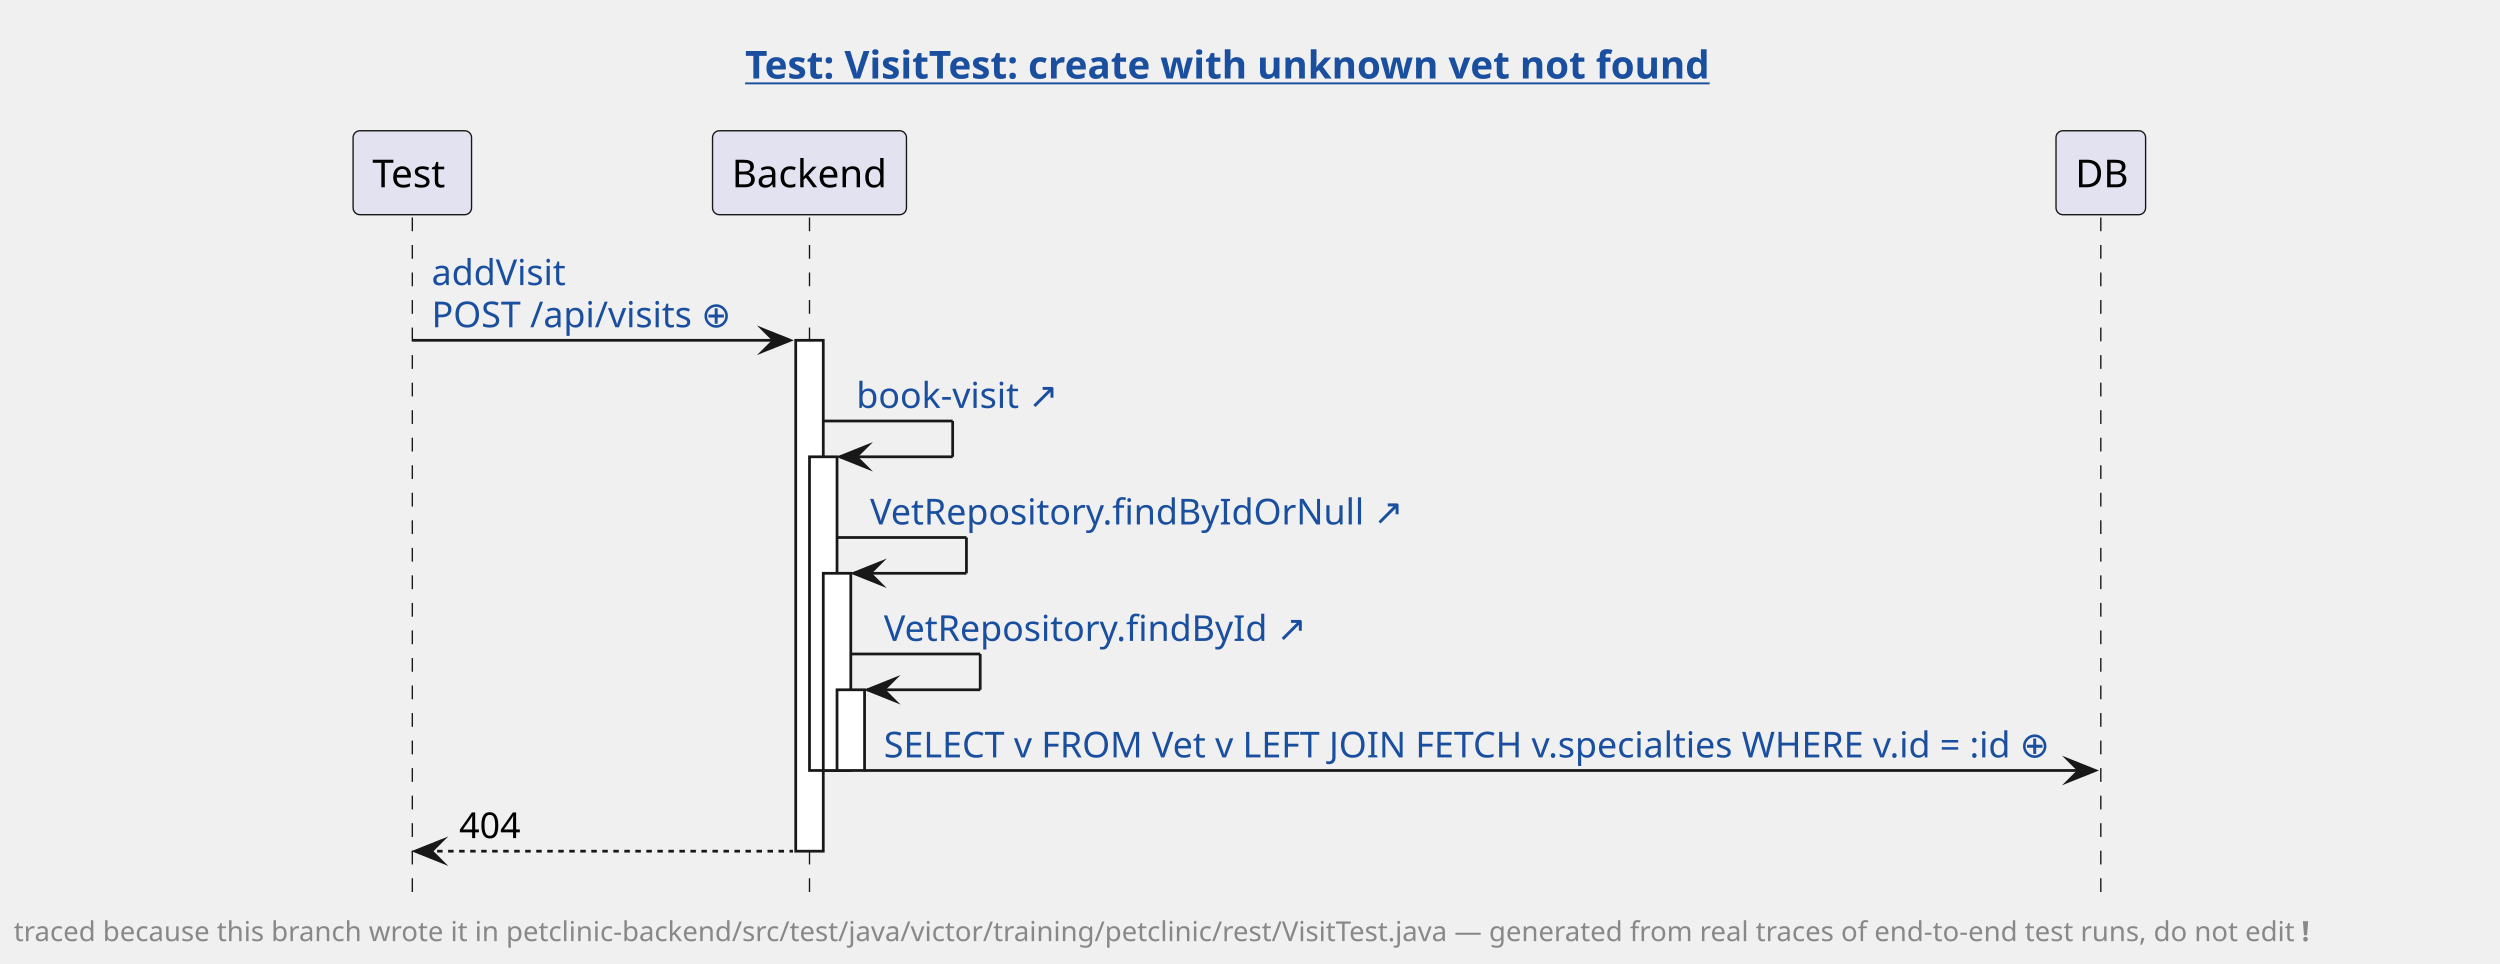
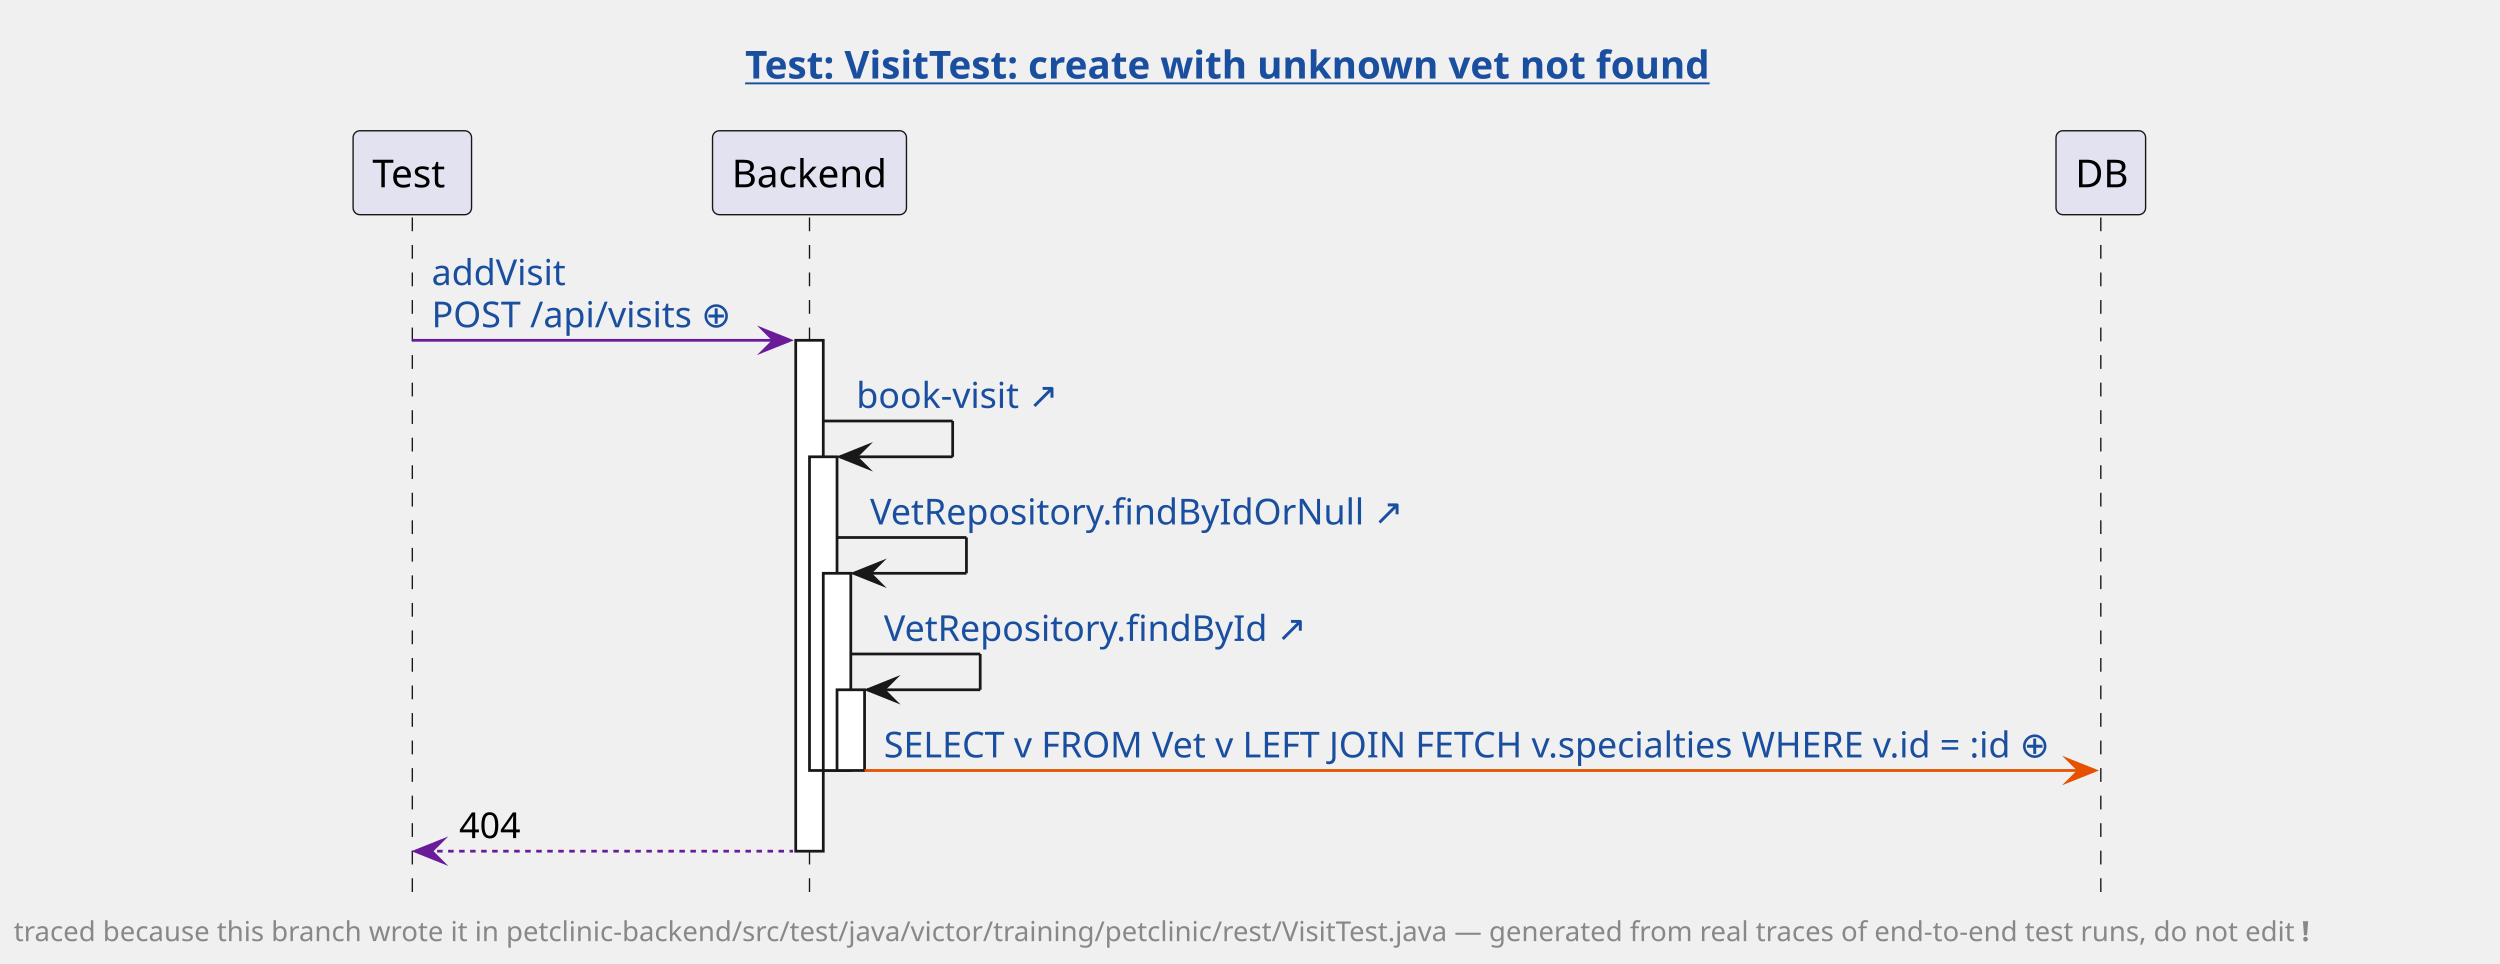
<svg xmlns="http://www.w3.org/2000/svg" xmlns:xlink="http://www.w3.org/1999/xlink" version="1.1" data-diagram-type="SEQUENCE" style="width:908px;height:350px;background:#FFFFFF;" width="908px" height="350px" viewBox="0 0 908 350" zoomAndPan="magnify" preserveAspectRatio="none" contentStyleType="text/css">
  <defs />
  <g font-family="sans-serif" lengthAdjust="spacing">
    <g class="title" data-source-line="7">
      <a target="_top" href="src://petclinic-backend/src/test/java/victor/training/petclinic/rest/VisitTest.java:275" xlink:href="src://petclinic-backend/src/test/java/victor/training/petclinic/rest/VisitTest.java:275" xlink:type="simple" xlink:actuate="onRequest" xlink:show="new" title="Click to open the test" xlink:title="Click to open the test">
        <text x="270.62" y="28.535" fill="#1A4FA0" font-size="14" textLength="365.285" font-weight="700" text-decoration="underline">Test: VisitTest: create with unknown vet not found</text>
      </a>
    </g>
    <g class="participant-lifeline" data-qualified-name="Test" data-entity-uid="part1" id="part1-lifeline" data-source-line="9">
      <g>
        <rect x="146.256" y="78.977" width="8" height="248.174" fill="#000" fill-opacity="0" />
        <line x1="149.756" y1="78.977" x2="149.756" y2="327.15" style="stroke:#181818;stroke-width:0.5;stroke-dasharray:5,5;" />
      </g>
    </g>
    <g class="participant-lifeline" data-qualified-name="Backend" data-entity-uid="part2" id="part2-lifeline" data-source-line="10">
      <g>
        <rect x="290.51" y="78.977" width="8" height="248.174" fill="#000" fill-opacity="0" />
        <line x1="294.01" y1="78.977" x2="294.01" y2="327.15" style="stroke:#181818;stroke-width:0.5;stroke-dasharray:5,5;" />
      </g>
    </g>
    <g>
      <rect x="289.01" y="123.598" width="10" height="185.553" fill="#FFF" style="stroke:#181818;stroke-width:1;" />
    </g>
    <g>
      <rect x="294.01" y="165.908" width="10" height="113.932" fill="#FFF" style="stroke:#181818;stroke-width:1;" />
    </g>
    <g>
      <rect x="299.01" y="208.219" width="10" height="71.621" fill="#FFF" style="stroke:#181818;stroke-width:1;" />
    </g>
    <g>
      <rect x="304.01" y="250.529" width="10" height="29.311" fill="#FFF" style="stroke:#181818;stroke-width:1;" />
    </g>
    <g class="participant-lifeline" data-qualified-name="DB" data-entity-uid="part3" id="part3-lifeline" data-source-line="11">
      <g>
        <rect x="759.513" y="78.977" width="8" height="248.174" fill="#000" fill-opacity="0" />
        <line x1="763.013" y1="78.977" x2="763.013" y2="327.15" style="stroke:#181818;stroke-width:0.5;stroke-dasharray:5,5;" />
      </g>
    </g>
    <g class="participant participant-head" data-qualified-name="Test" data-entity-uid="part1" id="part1-head" data-source-line="9">
      <rect x="128.243" y="47.488" width="43.025" height="30.488" fill="#E2E2F0" style="stroke:#181818;stroke-width:0.5;" rx="2.5" ry="2.5" />
      <text x="135.243" y="68.023" fill="#000" font-size="14" textLength="29.025">Test</text>
    </g>
    <g class="participant participant-head" data-qualified-name="Backend" data-entity-uid="part2" id="part2-head" data-source-line="10">
      <rect x="258.792" y="47.488" width="70.438" height="30.488" fill="#E2E2F0" style="stroke:#181818;stroke-width:0.5;" rx="2.5" ry="2.5" />
      <text x="265.792" y="68.023" fill="#000" font-size="14" textLength="56.438">Backend</text>
    </g>
    <g class="participant participant-head" data-qualified-name="DB" data-entity-uid="part3" id="part3-head" data-source-line="11">
      <rect x="746.743" y="47.488" width="32.539" height="30.488" fill="#E2E2F0" style="stroke:#181818;stroke-width:0.5;" rx="2.5" ry="2.5" />
      <text x="753.743" y="68.023" fill="#000" font-size="14" textLength="18.539">DB</text>
    </g>
    <g class="message" data-entity-1="part1" data-entity-2="part2" id="msg1" data-source-line="12">
-       <polygon points="277.01,119.598,287.01,123.598,277.01,127.598,281.01,123.598" fill="#181818" style="stroke:#181818;stroke-width:1;stroke-linejoin:miter;stroke-miterlimit:10;" />
-       <line x1="149.756" y1="123.598" x2="283.01" y2="123.598" style="stroke:#181818;stroke-width:1;" />
+       <polygon points="277.01,119.598,287.01,123.598,277.01,127.598,281.01,123.598" fill="#6A1B9A" style="stroke:#6A1B9A;stroke-width:1;stroke-linejoin:miter;stroke-miterlimit:10;" />
+       <line x1="149.756" y1="123.598" x2="283.01" y2="123.598" style="stroke:#6A1B9A;stroke-width:1;" />
      <a target="_top" href="genseq://0rymiqj" xlink:href="genseq://0rymiqj" xlink:type="simple" xlink:actuate="onRequest" xlink:show="new" title="Click for the request as it was sent" xlink:title="Click for the request as it was sent">
        <text x="156.756" y="103.545" fill="#1A4FA0" font-size="13" textLength="51.048">addVisit</text>
      </a>
      <a target="_top" href="genseq://0rymiqj" xlink:href="genseq://0rymiqj" xlink:type="simple" xlink:actuate="onRequest" xlink:show="new" title="Click for the request as it was sent" xlink:title="Click for the request as it was sent">
        <text x="156.756" y="118.855" fill="#1A4FA0" font-size="13" textLength="115.254">POST /api/visits ⊕</text>
      </a>
    </g>
    <g class="message" data-entity-1="part2" data-entity-2="part2" id="msg2" data-source-line="14">
      <line x1="299.01" y1="152.908" x2="346.01" y2="152.908" style="stroke:#181818;stroke-width:1;" />
      <line x1="346.01" y1="152.908" x2="346.01" y2="165.908" style="stroke:#181818;stroke-width:1;" />
      <line x1="305.01" y1="165.908" x2="346.01" y2="165.908" style="stroke:#181818;stroke-width:1;" />
      <polygon points="315.01,161.908,305.01,165.908,315.01,169.908,311.01,165.908" fill="#181818" style="stroke:#181818;stroke-width:1;stroke-linejoin:miter;stroke-miterlimit:10;" />
      <a target="_top" href="src://petclinic-backend/src/main/java/victor/training/petclinic/rest/VisitRestController.java:72" xlink:href="src://petclinic-backend/src/main/java/victor/training/petclinic/rest/VisitRestController.java:72" xlink:type="simple" xlink:actuate="onRequest" xlink:show="new" title="Click to open VisitRestController.bookVisit" xlink:title="Click to open VisitRestController.bookVisit">
        <text x="311.01" y="148.166" fill="#1A4FA0" font-size="13" textLength="82.12">book-visit ↗</text>
      </a>
    </g>
    <g class="message" data-entity-1="part2" data-entity-2="part2" id="msg3" data-source-line="16">
      <line x1="304.01" y1="195.219" x2="351.01" y2="195.219" style="stroke:#181818;stroke-width:1;" />
      <line x1="351.01" y1="195.219" x2="351.01" y2="208.219" style="stroke:#181818;stroke-width:1;" />
      <line x1="310.01" y1="208.219" x2="351.01" y2="208.219" style="stroke:#181818;stroke-width:1;" />
      <polygon points="320.01,204.219,310.01,208.219,320.01,212.219,316.01,208.219" fill="#181818" style="stroke:#181818;stroke-width:1;stroke-linejoin:miter;stroke-miterlimit:10;" />
      <a target="_top" href="src://petclinic-backend/src/main/java/victor/training/petclinic/repository/VetRepository.java:19" xlink:href="src://petclinic-backend/src/main/java/victor/training/petclinic/repository/VetRepository.java:19" xlink:type="simple" xlink:actuate="onRequest" xlink:show="new" title="Click to open VetRepository.findByIdOrNull" xlink:title="Click to open VetRepository.findByIdOrNull">
        <text x="316.01" y="190.477" fill="#1A4FA0" font-size="13" textLength="200.396">VetRepository.findByIdOrNull ↗</text>
      </a>
    </g>
    <g class="message" data-entity-1="part2" data-entity-2="part2" id="msg4" data-source-line="18">
      <line x1="309.01" y1="237.529" x2="356.01" y2="237.529" style="stroke:#181818;stroke-width:1;" />
      <line x1="356.01" y1="237.529" x2="356.01" y2="250.529" style="stroke:#181818;stroke-width:1;" />
      <line x1="315.01" y1="250.529" x2="356.01" y2="250.529" style="stroke:#181818;stroke-width:1;" />
      <polygon points="325.01,246.529,315.01,250.529,325.01,254.529,321.01,250.529" fill="#181818" style="stroke:#181818;stroke-width:1;stroke-linejoin:miter;stroke-miterlimit:10;" />
      <a target="_top" href="src://petclinic-backend/src/main/java/victor/training/petclinic/repository/VetRepository.java:16" xlink:href="src://petclinic-backend/src/main/java/victor/training/petclinic/repository/VetRepository.java:16" xlink:type="simple" xlink:actuate="onRequest" xlink:show="new" title="Click to open VetRepository.findById" xlink:title="Click to open VetRepository.findById">
        <text x="321.01" y="232.787" fill="#1A4FA0" font-size="13" textLength="159.79">VetRepository.findById ↗</text>
      </a>
    </g>
    <g class="message" data-entity-1="part2" data-entity-2="part3" id="msg5" data-source-line="20">
-       <polygon points="751.013,275.84,761.013,279.84,751.013,283.84,755.013,279.84" fill="#181818" style="stroke:#181818;stroke-width:1;stroke-linejoin:miter;stroke-miterlimit:10;" />
-       <line x1="314.01" y1="279.84" x2="757.013" y2="279.84" style="stroke:#181818;stroke-width:1;" />
+       <polygon points="751.013,275.84,761.013,279.84,751.013,283.84,755.013,279.84" fill="#E65100" style="stroke:#E65100;stroke-width:1;stroke-linejoin:miter;stroke-miterlimit:10;" />
+       <line x1="314.01" y1="279.84" x2="757.013" y2="279.84" style="stroke:#E65100;stroke-width:1;" />
      <a target="_top" href="genseq://1imt0as" xlink:href="genseq://1imt0as" xlink:type="simple" xlink:actuate="onRequest" xlink:show="new" title="Click for the statement behind this call" xlink:title="Click for the statement behind this call">
        <text x="321.01" y="275.098" fill="#1A4FA0" font-size="13" textLength="445.002">SELECT v FROM Vet v LEFT JOIN FETCH v.specialties WHERE v.id = :id ⊕</text>
      </a>
    </g>
    <g class="message" data-entity-1="part2" data-entity-2="part1" id="msg6" data-source-line="24">
-       <polygon points="160.756,305.15,150.756,309.15,160.756,313.15,156.756,309.15" fill="#181818" style="stroke:#181818;stroke-width:1;stroke-linejoin:miter;stroke-miterlimit:10;" />
-       <line x1="154.756" y1="309.15" x2="288.01" y2="309.15" style="stroke:#181818;stroke-width:1;stroke-dasharray:2,2;" />
+       <polygon points="160.756,305.15,150.756,309.15,160.756,313.15,156.756,309.15" fill="#6A1B9A" style="stroke:#6A1B9A;stroke-width:1;stroke-linejoin:miter;stroke-miterlimit:10;" />
+       <line x1="154.756" y1="309.15" x2="288.01" y2="309.15" style="stroke:#6A1B9A;stroke-width:1;stroke-dasharray:2,2;" />
      <text x="166.756" y="304.408" fill="#000" font-size="13" textLength="24.661">404</text>
    </g>
    <g class="footer" data-source-line="8">
      <text x="5" y="341.818" fill="#888" font-size="10" textLength="896.525">traced because this branch wrote it in petclinic-backend/src/test/java/victor/training/petclinic/rest/VisitTest.java — generated from real traces of end-to-end test runs, do not edit ❗</text>
    </g>
  </g>
</svg>
